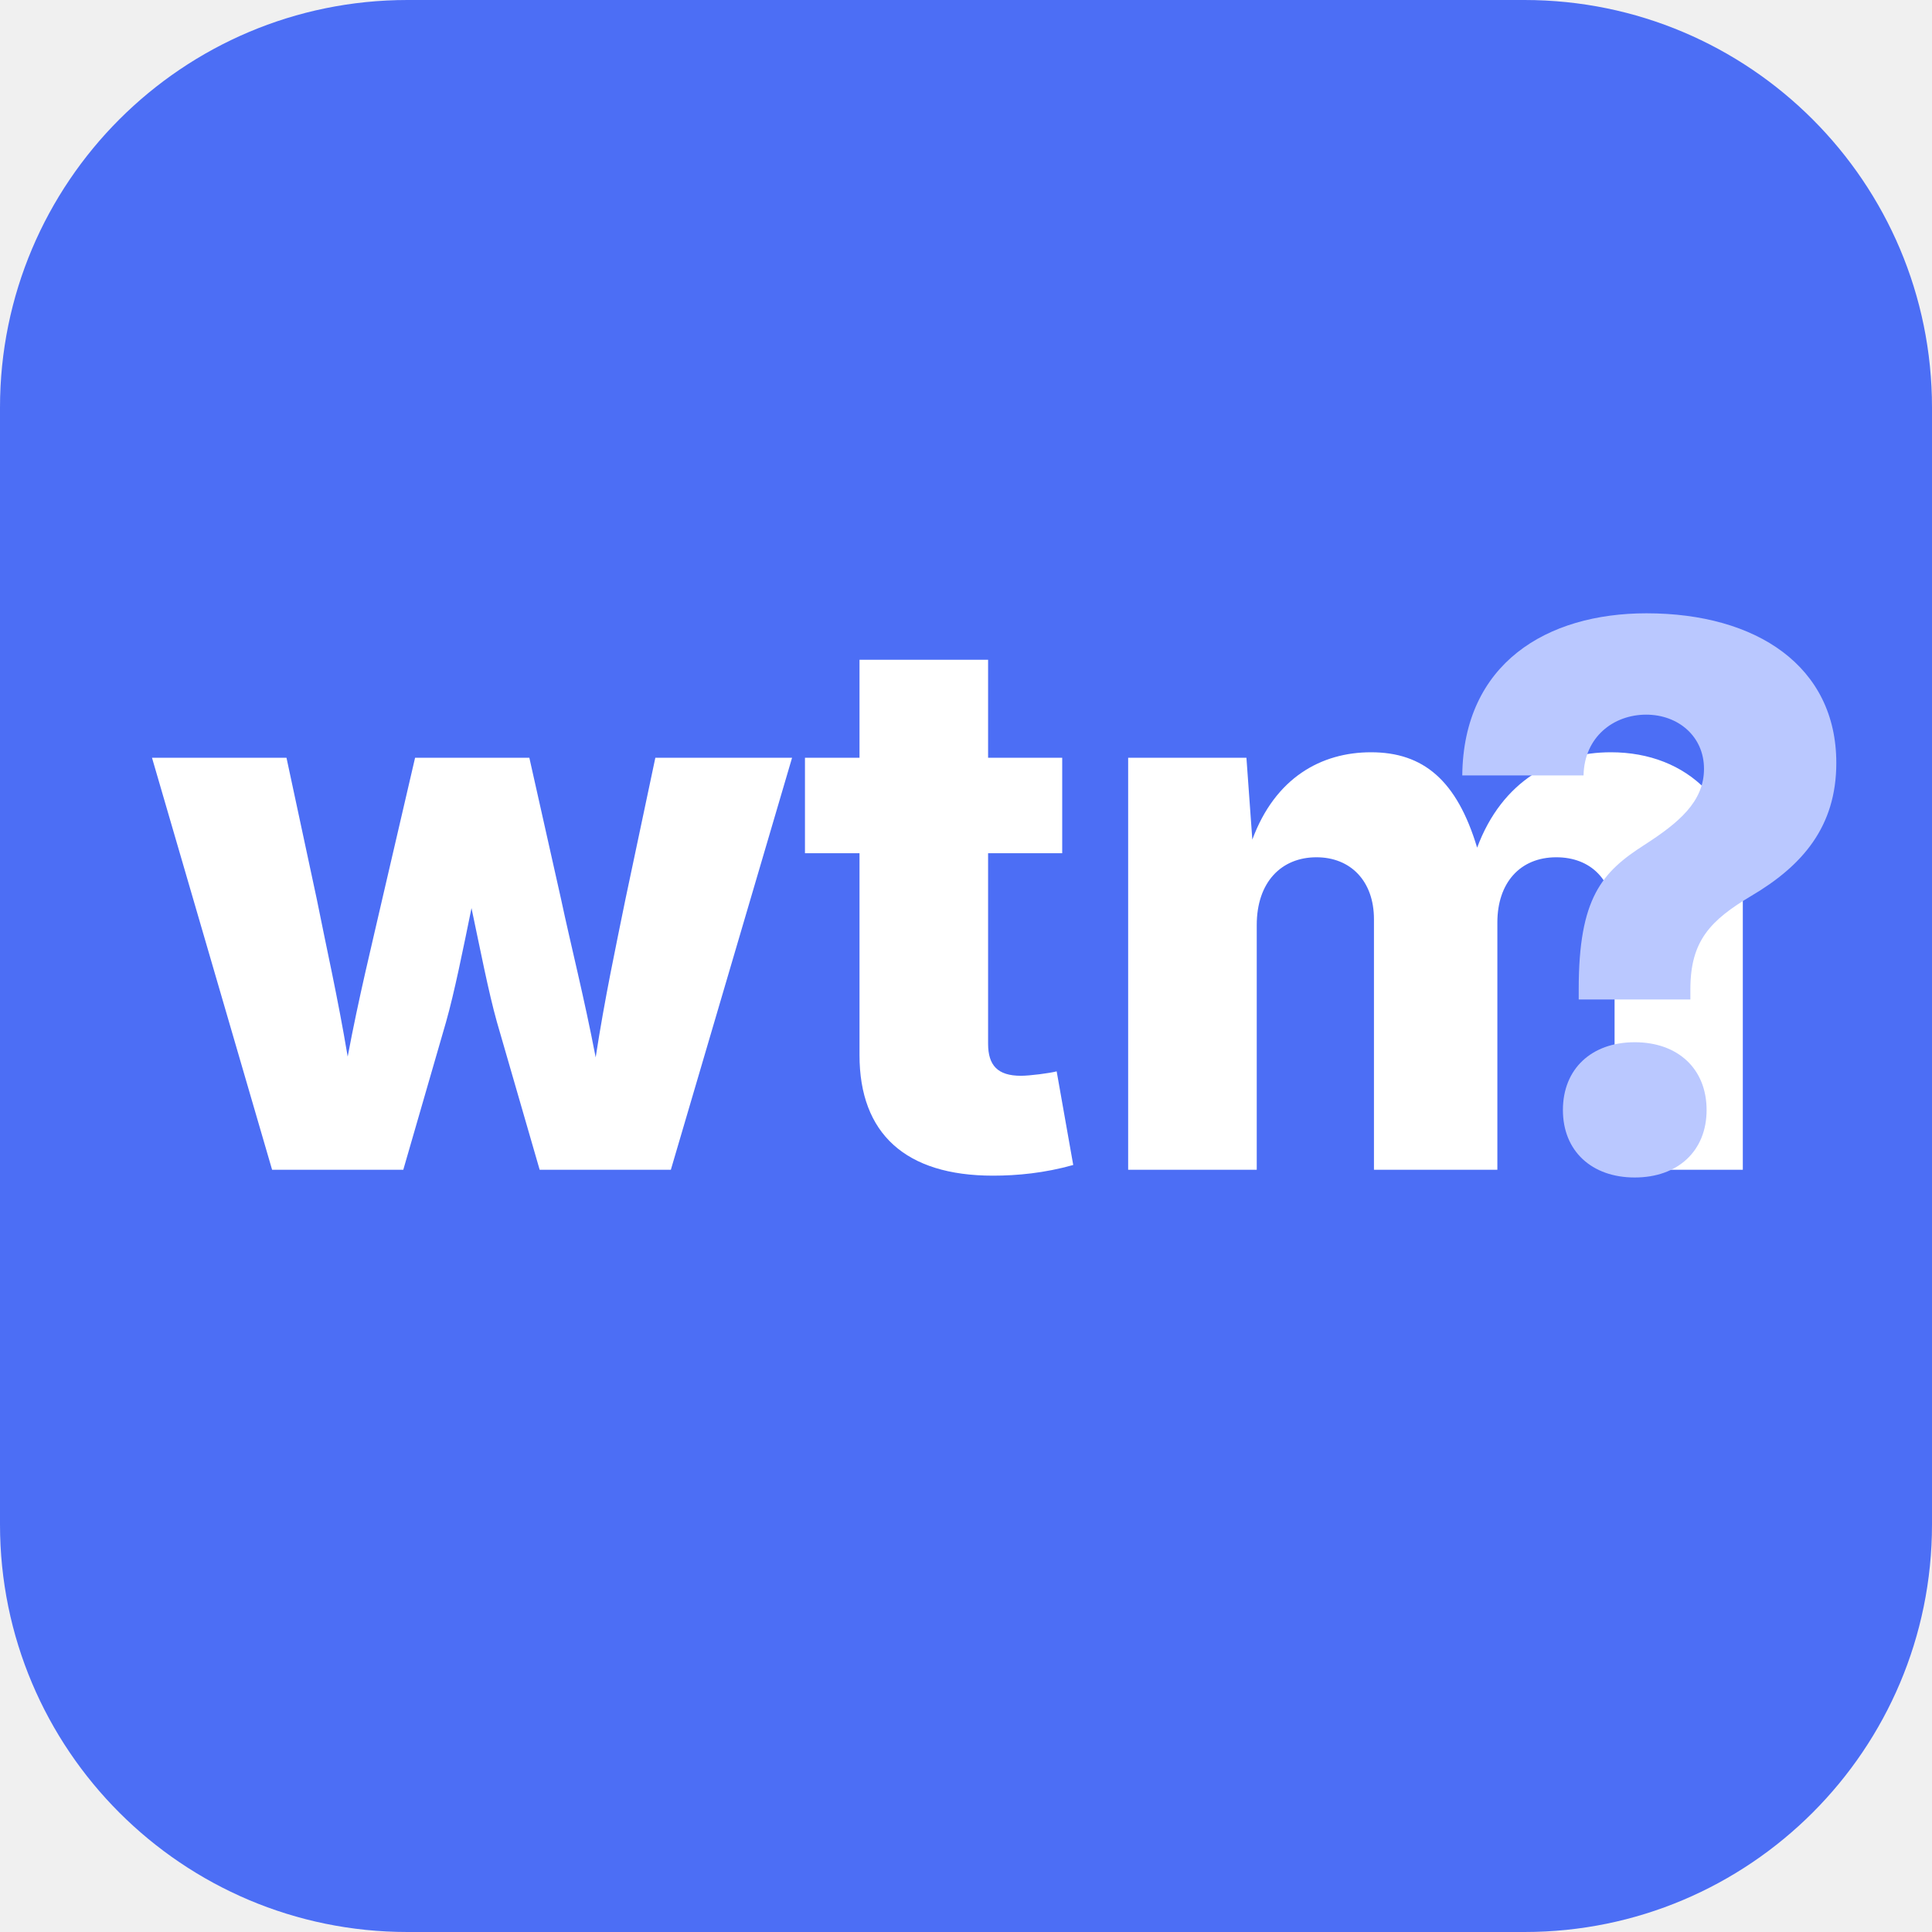
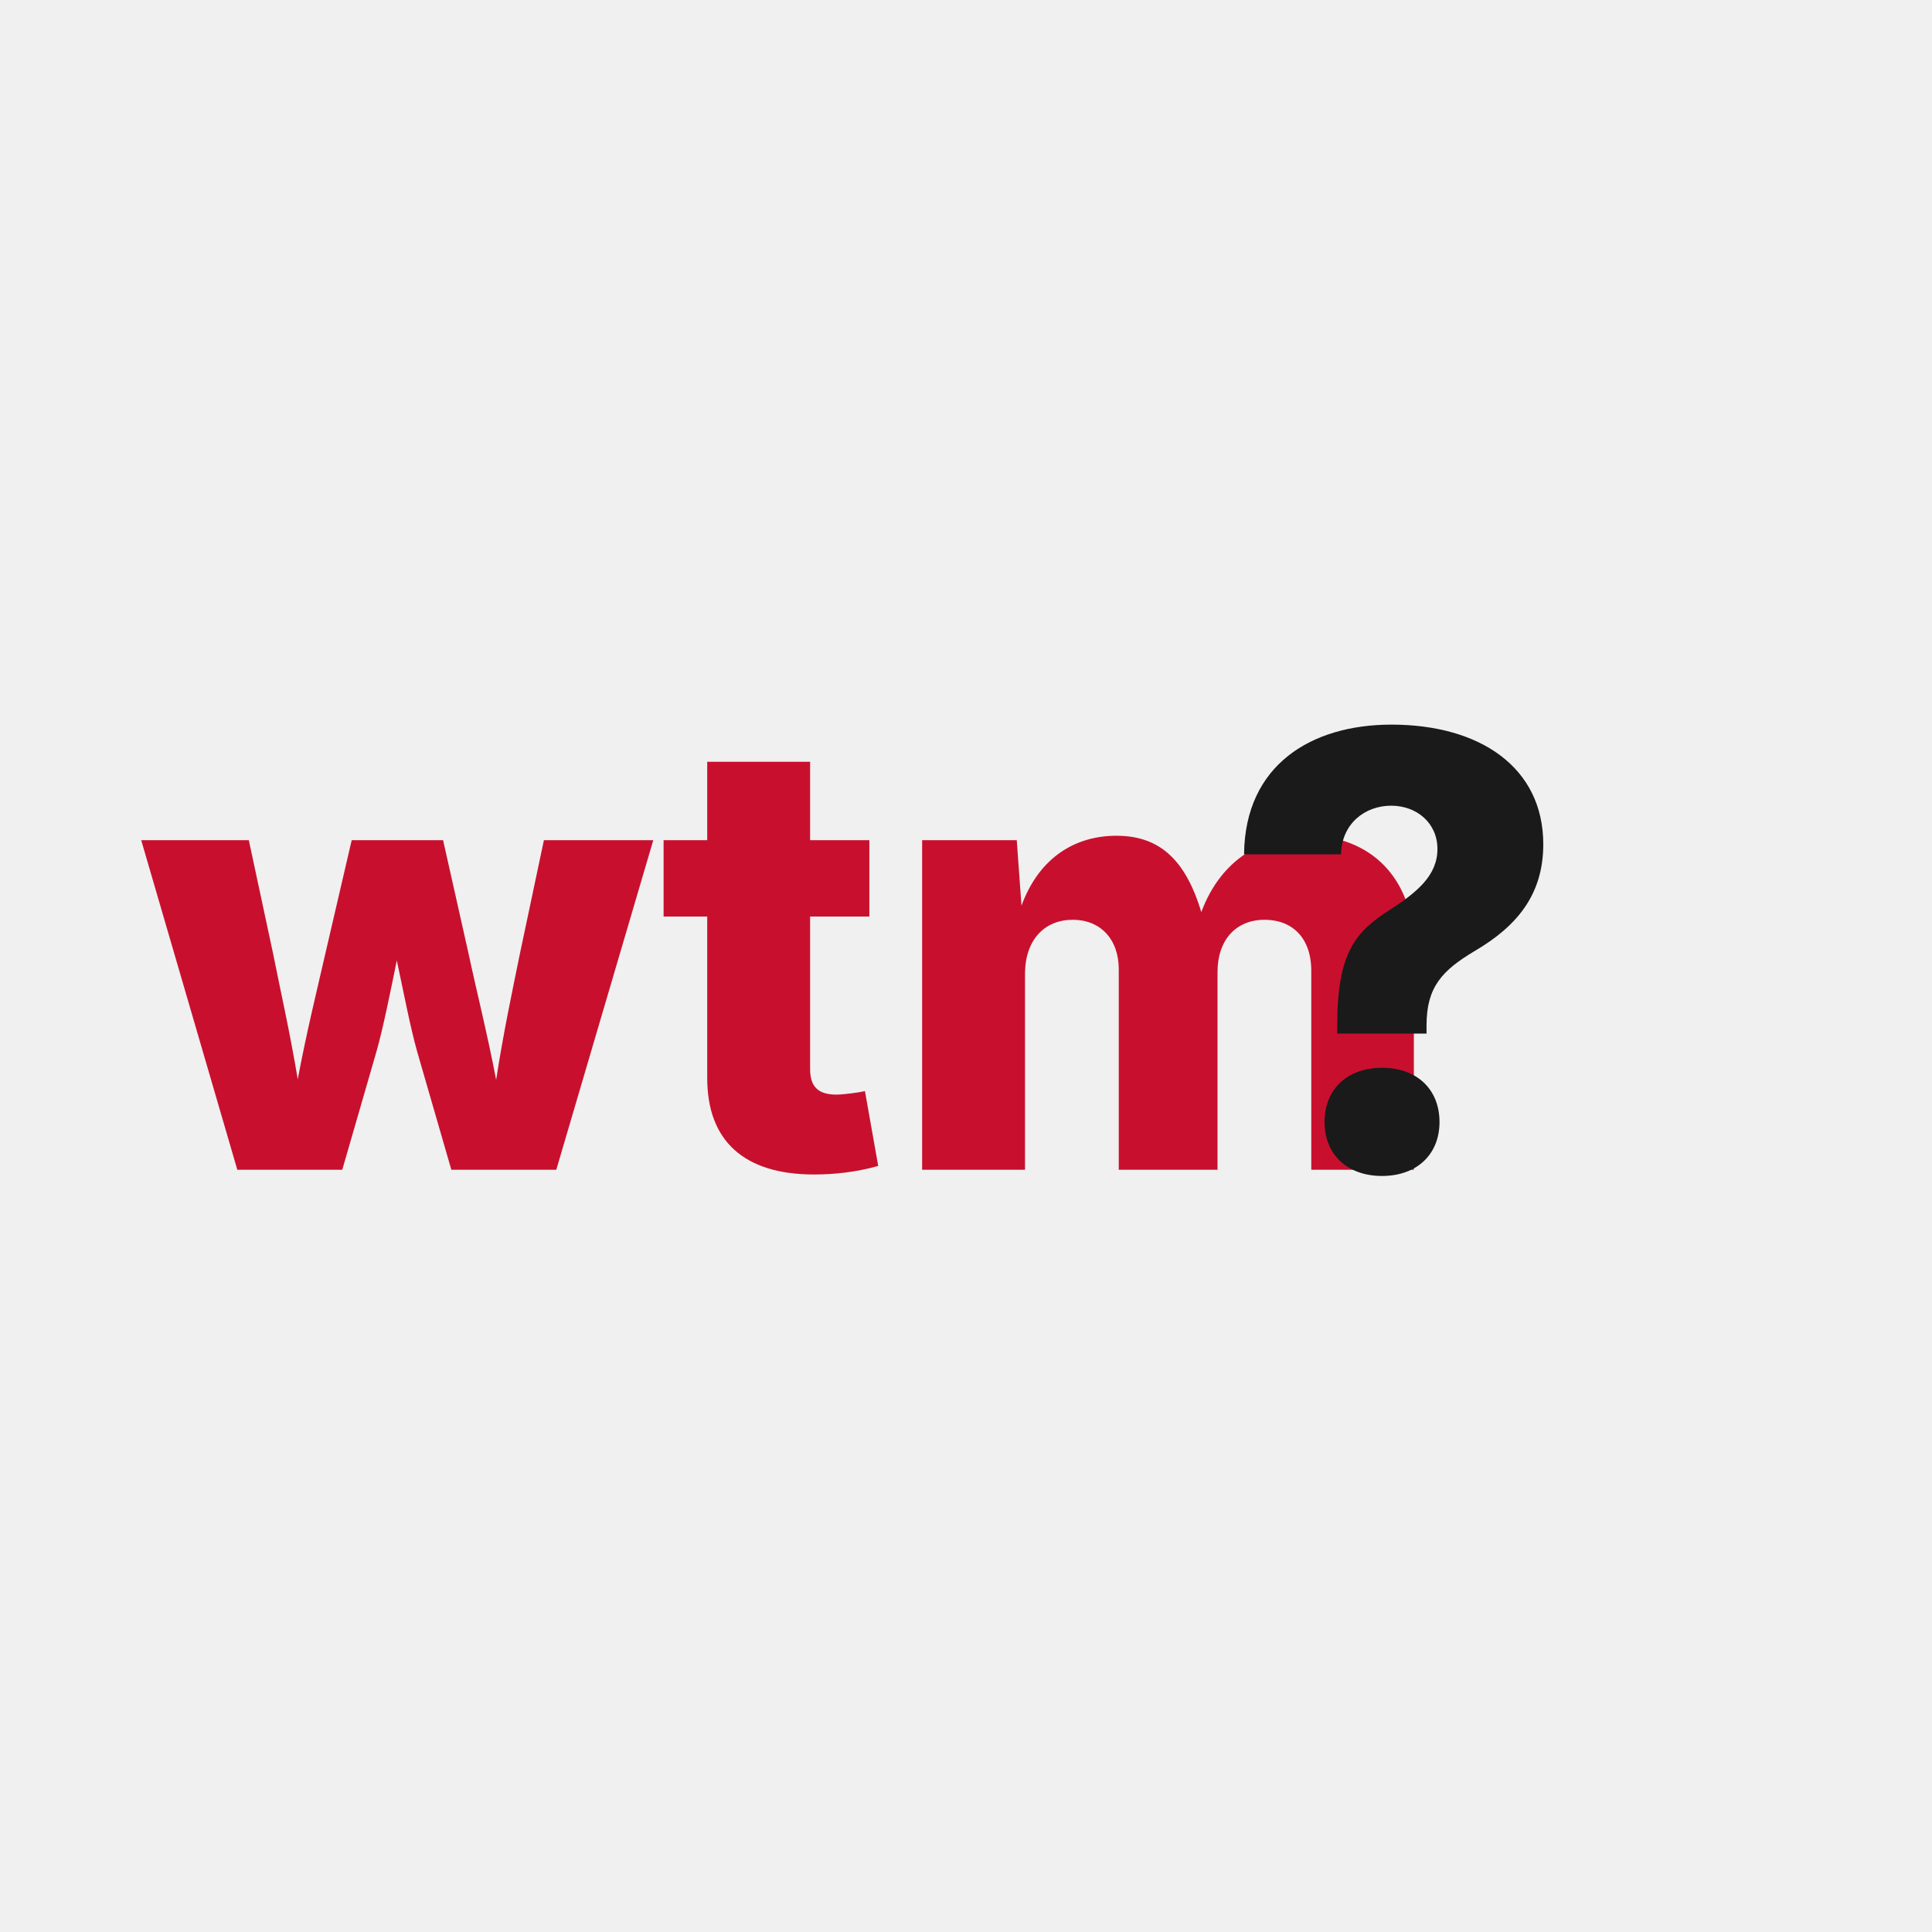
<svg xmlns="http://www.w3.org/2000/svg" viewBox="0 0 512 512">
-   <rect width="512" height="512" rx="108" fill="#4c6ef5" />
-   <text x="256" y="310" font-family="system-ui, -apple-system, sans-serif" font-size="200" font-weight="800" text-anchor="middle" fill="white">wtm</text>
-   <text x="380" y="310" font-family="system-ui, -apple-system, sans-serif" font-size="200" font-weight="800" fill="#bac8ff">?</text>
+   <text x="210" y="310" font-family="system-ui, -apple-system, sans-serif" font-size="160" font-weight="800" text-anchor="middle" fill="#C8102E">wtm</text>
+   <text x="370" y="310" font-family="system-ui, -apple-system, sans-serif" font-size="160" font-weight="800" text-anchor="middle" fill="#1a1a1a">?</text>
</svg>
